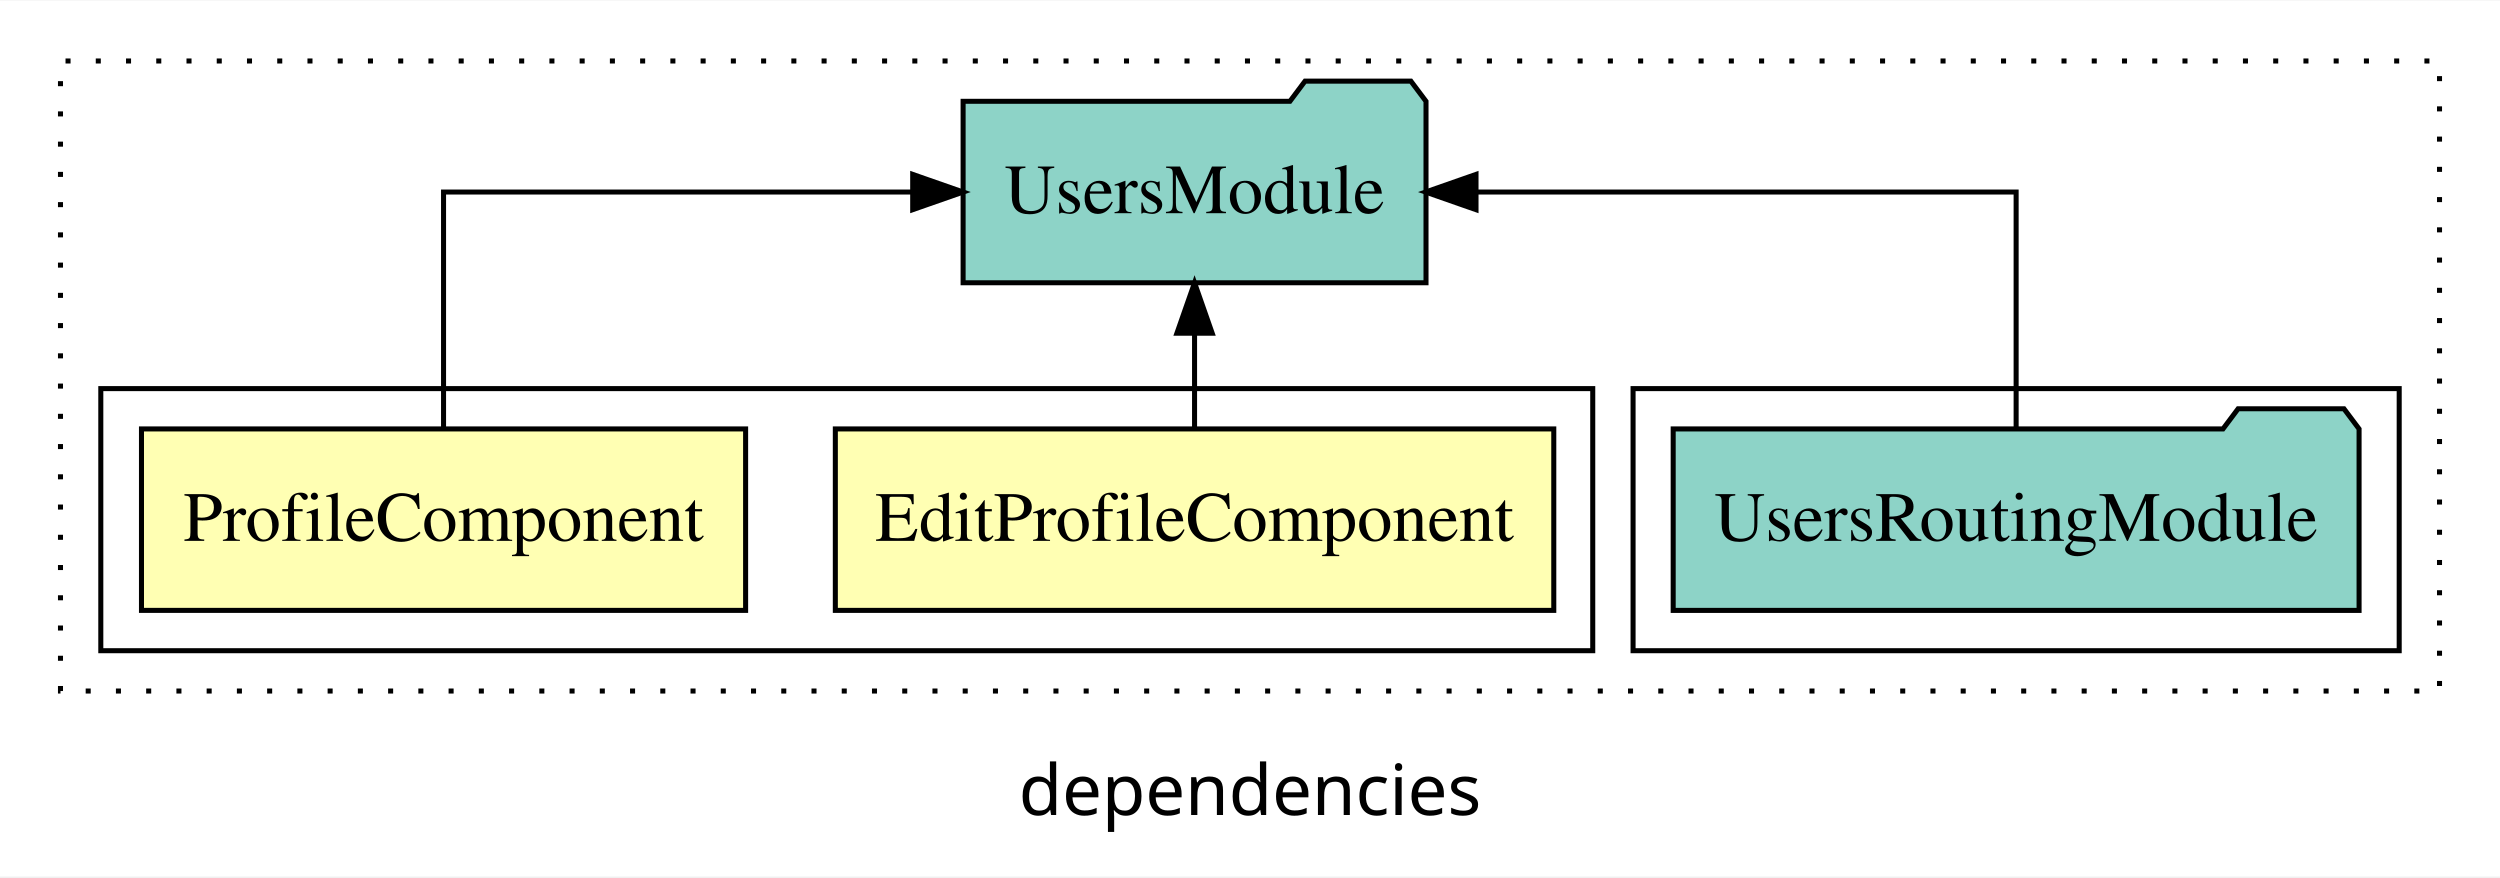
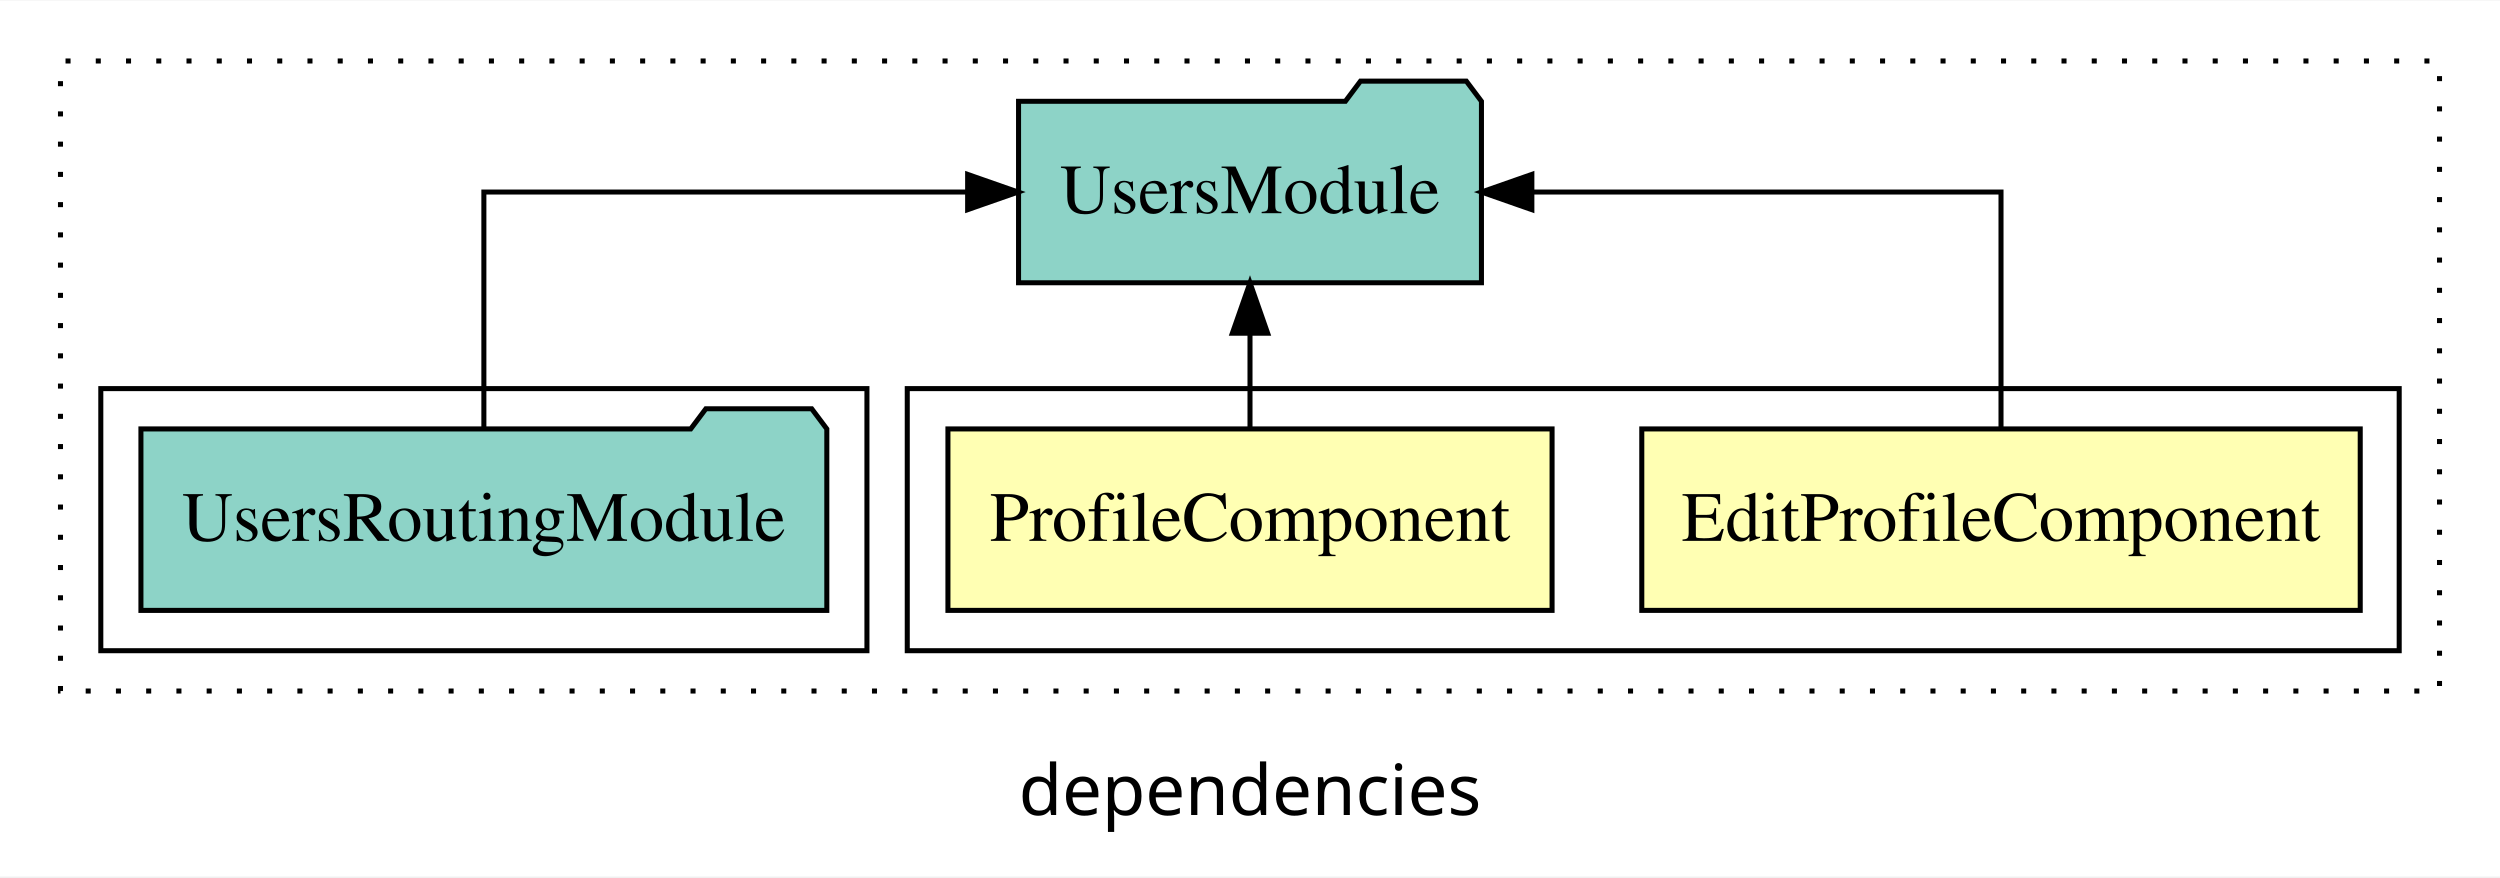
<svg xmlns="http://www.w3.org/2000/svg" width="496pt" height="174pt" viewBox="0.00 0.00 496.00 173.80">
  <g id="graph0" class="graph" transform="scale(1 1) rotate(0) translate(4 169.8)">
    <polygon fill="white" stroke="transparent" points="-4,4 -4,-169.8 492,-169.8 492,4 -4,4" />
    <text text-anchor="middle" x="244" y="-8.2" font-family="sans-serif" font-size="14.00">dependencies</text>
    <g id="clust1" class="cluster">
      <polygon fill="none" stroke="black" stroke-dasharray="1,5" points="8,-32.8 8,-157.8 480,-157.8 480,-32.8 8,-32.8" />
    </g>
+     <g id="clust2" class="cluster">
+       <polygon fill="none" stroke="black" points="176,-40.8 176,-92.8 472,-92.8 472,-40.8 176,-40.8" />
+     </g>
    <g id="clust5" class="cluster">
-       <polygon fill="none" stroke="black" points="320,-40.8 320,-92.8 472,-92.8 472,-40.8 320,-40.8" />
-     </g>
-     <g id="clust2" class="cluster">
-       <polygon fill="none" stroke="black" points="16,-40.8 16,-92.8 312,-92.8 312,-40.8 16,-40.8" />
+       <polygon fill="none" stroke="black" points="16,-40.8 16,-92.8 168,-92.8 168,-40.8 16,-40.8" />
    </g>
    <g id="node1" class="node">
-       <polygon fill="#ffffb3" stroke="black" points="304.27,-84.8 161.73,-84.8 161.73,-48.8 304.27,-48.8 304.27,-84.8" />
-       <text text-anchor="middle" x="233" y="-62.6" font-family="Times,serif" font-size="14.00">EditProfileComponent</text>
+       <polygon fill="#ffffb3" stroke="black" points="464.27,-84.8 321.73,-84.8 321.73,-48.8 464.27,-48.8 464.27,-84.8" />
+       <text text-anchor="middle" x="393" y="-62.6" font-family="Times,serif" font-size="14.00">EditProfileComponent</text>
    </g>
    <g id="node3" class="node">
-       <polygon fill="#8dd3c7" stroke="black" points="278.92,-149.8 275.92,-153.8 254.92,-153.8 251.92,-149.8 187.08,-149.8 187.08,-113.8 278.92,-113.8 278.92,-149.8" />
-       <text text-anchor="middle" x="233" y="-127.6" font-family="Times,serif" font-size="14.00">UsersModule</text>
+       <polygon fill="#8dd3c7" stroke="black" points="289.92,-149.8 286.92,-153.8 265.92,-153.8 262.92,-149.8 198.08,-149.8 198.08,-113.8 289.92,-113.8 289.92,-149.8" />
+       <text text-anchor="middle" x="244" y="-127.6" font-family="Times,serif" font-size="14.00">UsersModule</text>
    </g>
    <g id="edge1" class="edge">
-       <path fill="none" stroke="black" d="M233,-84.91C233,-84.91 233,-103.79 233,-103.79" />
-       <polygon fill="black" stroke="black" points="229.5,-103.79 233,-113.79 236.5,-103.79 229.5,-103.79" />
+       <path fill="none" stroke="black" d="M393,-84.91C393,-104.14 393,-131.8 393,-131.8 393,-131.8 299.92,-131.8 299.92,-131.8" />
+       <polygon fill="black" stroke="black" points="299.92,-128.3 289.92,-131.8 299.92,-135.3 299.92,-128.3" />
    </g>
    <g id="node2" class="node">
-       <polygon fill="#ffffb3" stroke="black" points="143.93,-84.8 24.07,-84.8 24.07,-48.8 143.93,-48.8 143.93,-84.8" />
-       <text text-anchor="middle" x="84" y="-62.6" font-family="Times,serif" font-size="14.00">ProfileComponent</text>
+       <polygon fill="#ffffb3" stroke="black" points="303.93,-84.8 184.07,-84.8 184.07,-48.8 303.93,-48.8 303.93,-84.8" />
+       <text text-anchor="middle" x="244" y="-62.6" font-family="Times,serif" font-size="14.00">ProfileComponent</text>
    </g>
    <g id="edge2" class="edge">
-       <path fill="none" stroke="black" d="M84,-84.91C84,-104.14 84,-131.8 84,-131.8 84,-131.8 177.08,-131.8 177.08,-131.8" />
-       <polygon fill="black" stroke="black" points="177.08,-135.3 187.08,-131.8 177.08,-128.3 177.08,-135.3" />
+       <path fill="none" stroke="black" d="M244,-84.91C244,-84.91 244,-103.79 244,-103.79" />
+       <polygon fill="black" stroke="black" points="240.5,-103.79 244,-113.79 247.5,-103.79 240.5,-103.79" />
    </g>
    <g id="node4" class="node">
-       <polygon fill="#8dd3c7" stroke="black" points="464.04,-84.8 461.04,-88.8 440.04,-88.8 437.04,-84.8 327.96,-84.8 327.96,-48.8 464.04,-48.8 464.04,-84.8" />
-       <text text-anchor="middle" x="396" y="-62.6" font-family="Times,serif" font-size="14.00">UsersRoutingModule</text>
+       <polygon fill="#8dd3c7" stroke="black" points="160.04,-84.8 157.04,-88.8 136.04,-88.8 133.04,-84.8 23.96,-84.8 23.96,-48.8 160.04,-48.8 160.04,-84.8" />
+       <text text-anchor="middle" x="92" y="-62.6" font-family="Times,serif" font-size="14.00">UsersRoutingModule</text>
    </g>
    <g id="edge3" class="edge">
-       <path fill="none" stroke="black" d="M396,-84.91C396,-104.14 396,-131.8 396,-131.8 396,-131.8 288.84,-131.8 288.84,-131.8" />
-       <polygon fill="black" stroke="black" points="288.84,-128.3 278.84,-131.8 288.84,-135.3 288.84,-128.3" />
+       <path fill="none" stroke="black" d="M92,-84.91C92,-104.14 92,-131.8 92,-131.8 92,-131.8 187.98,-131.8 187.98,-131.8" />
+       <polygon fill="black" stroke="black" points="187.98,-135.3 197.98,-131.8 187.98,-128.3 187.98,-135.3" />
    </g>
  </g>
</svg>
